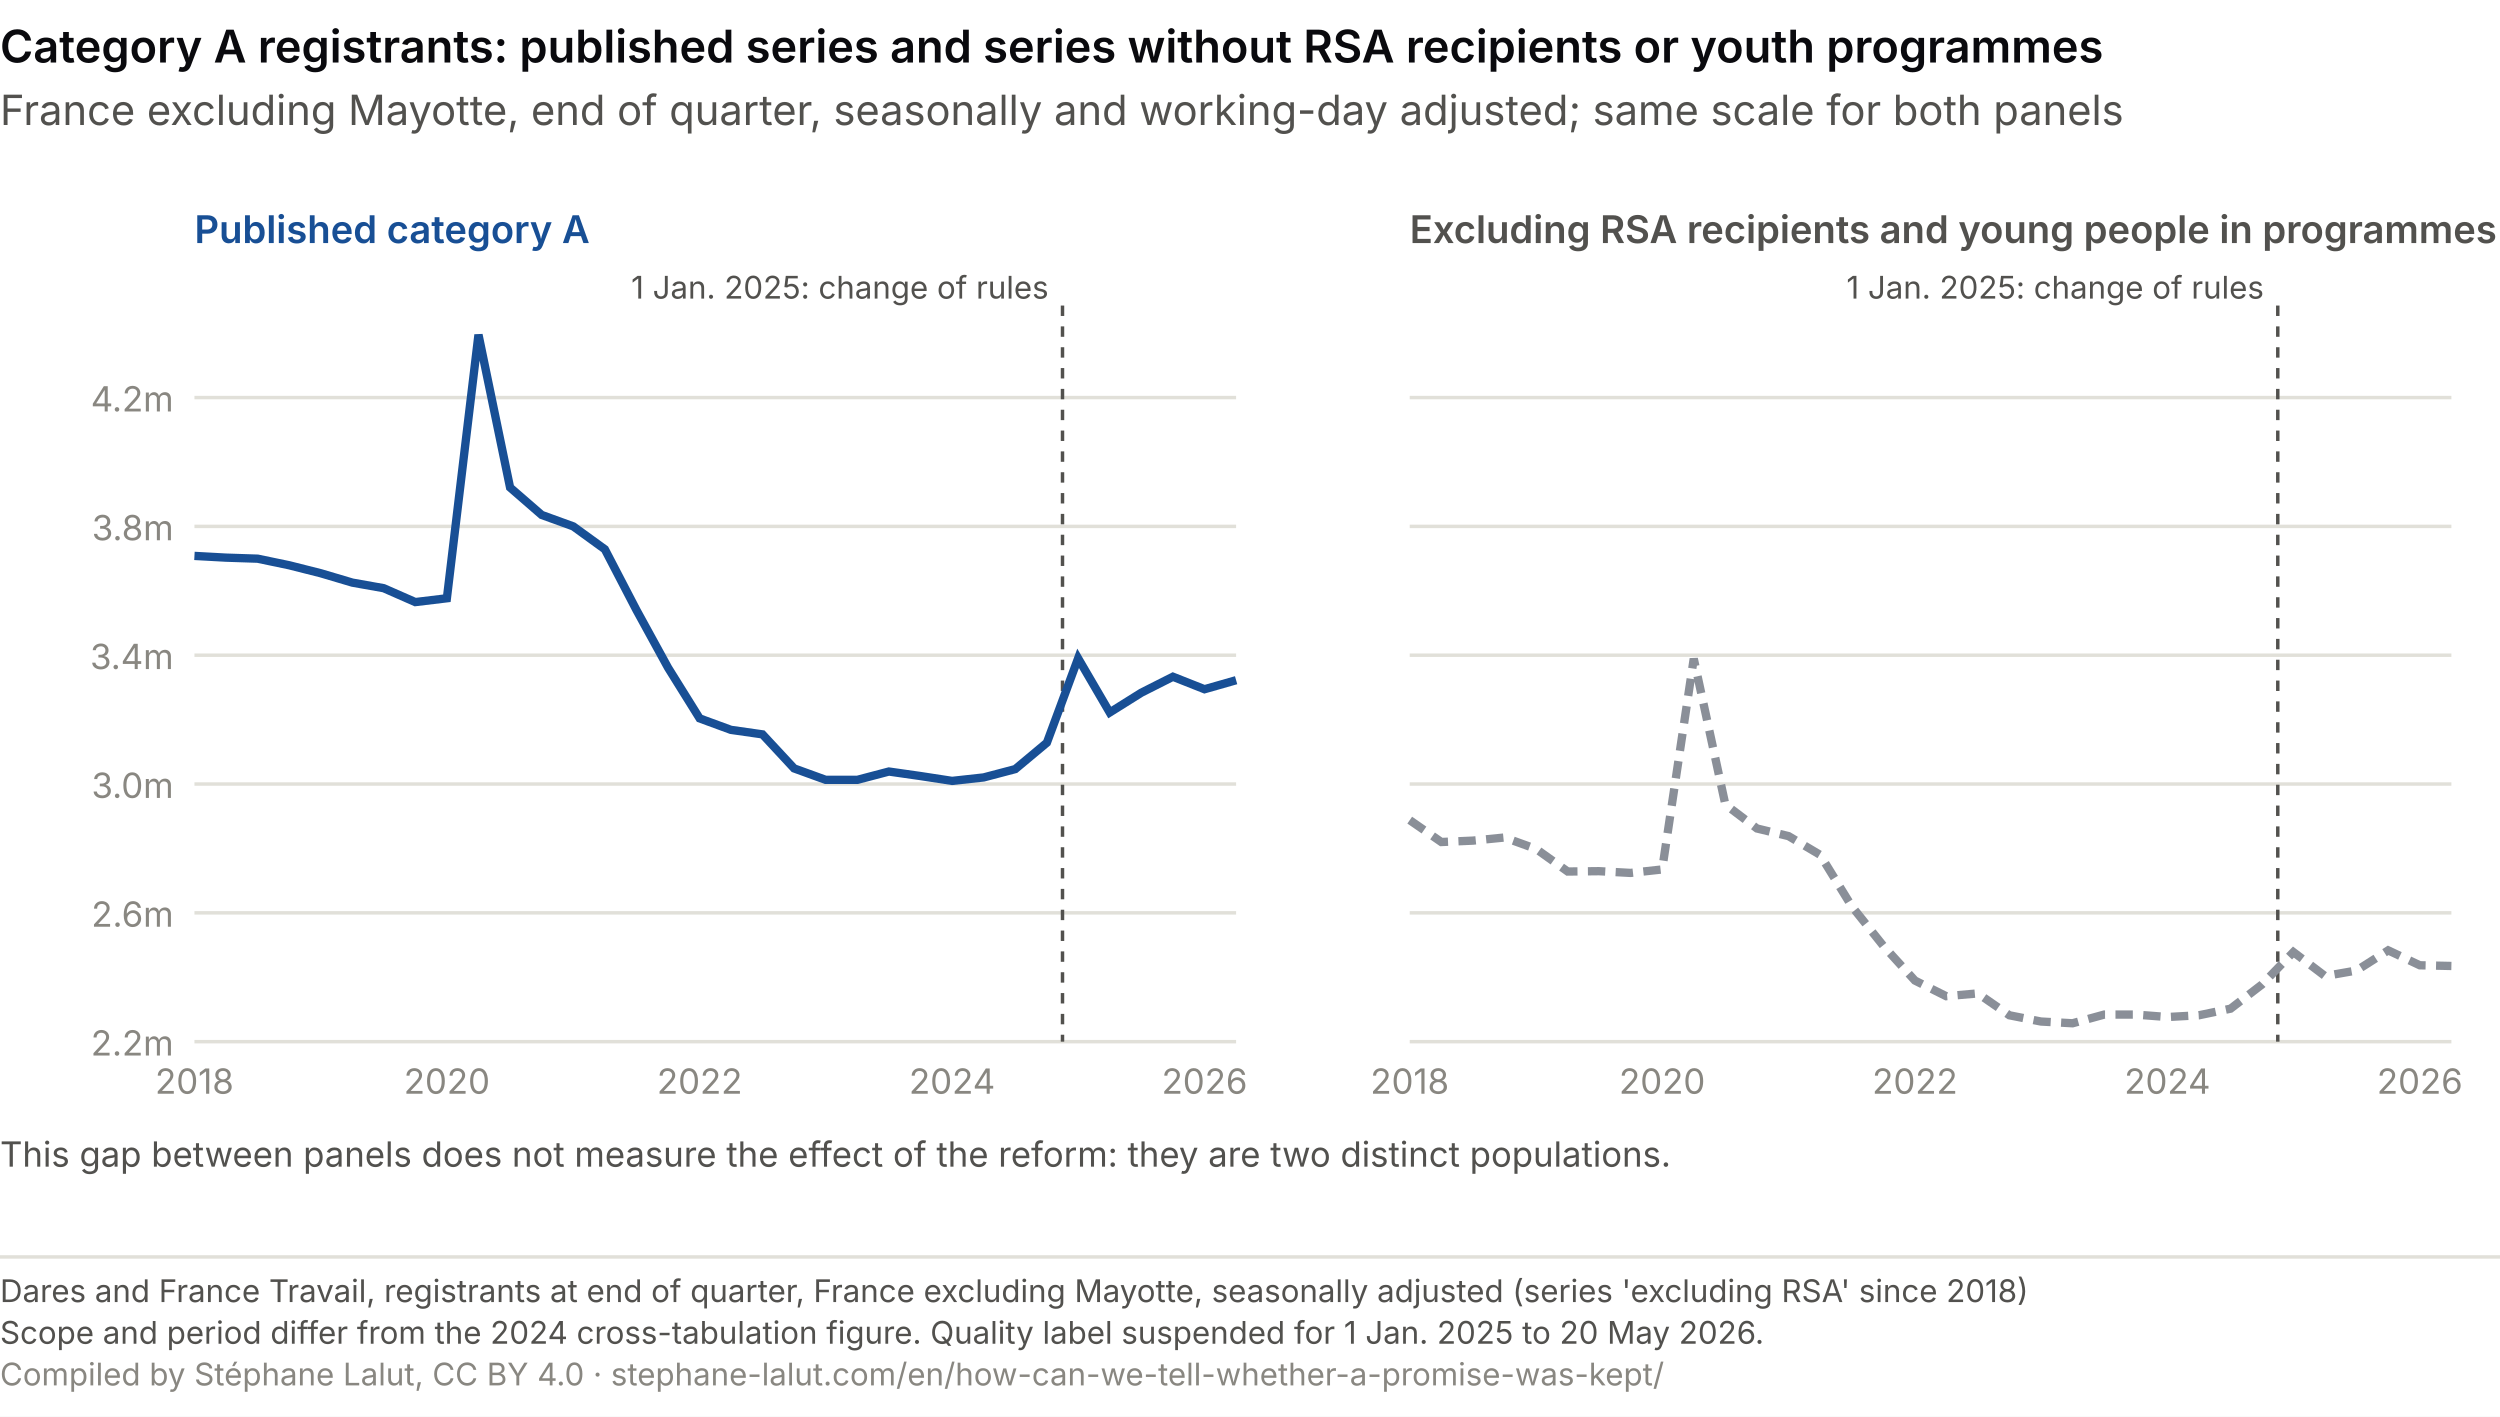
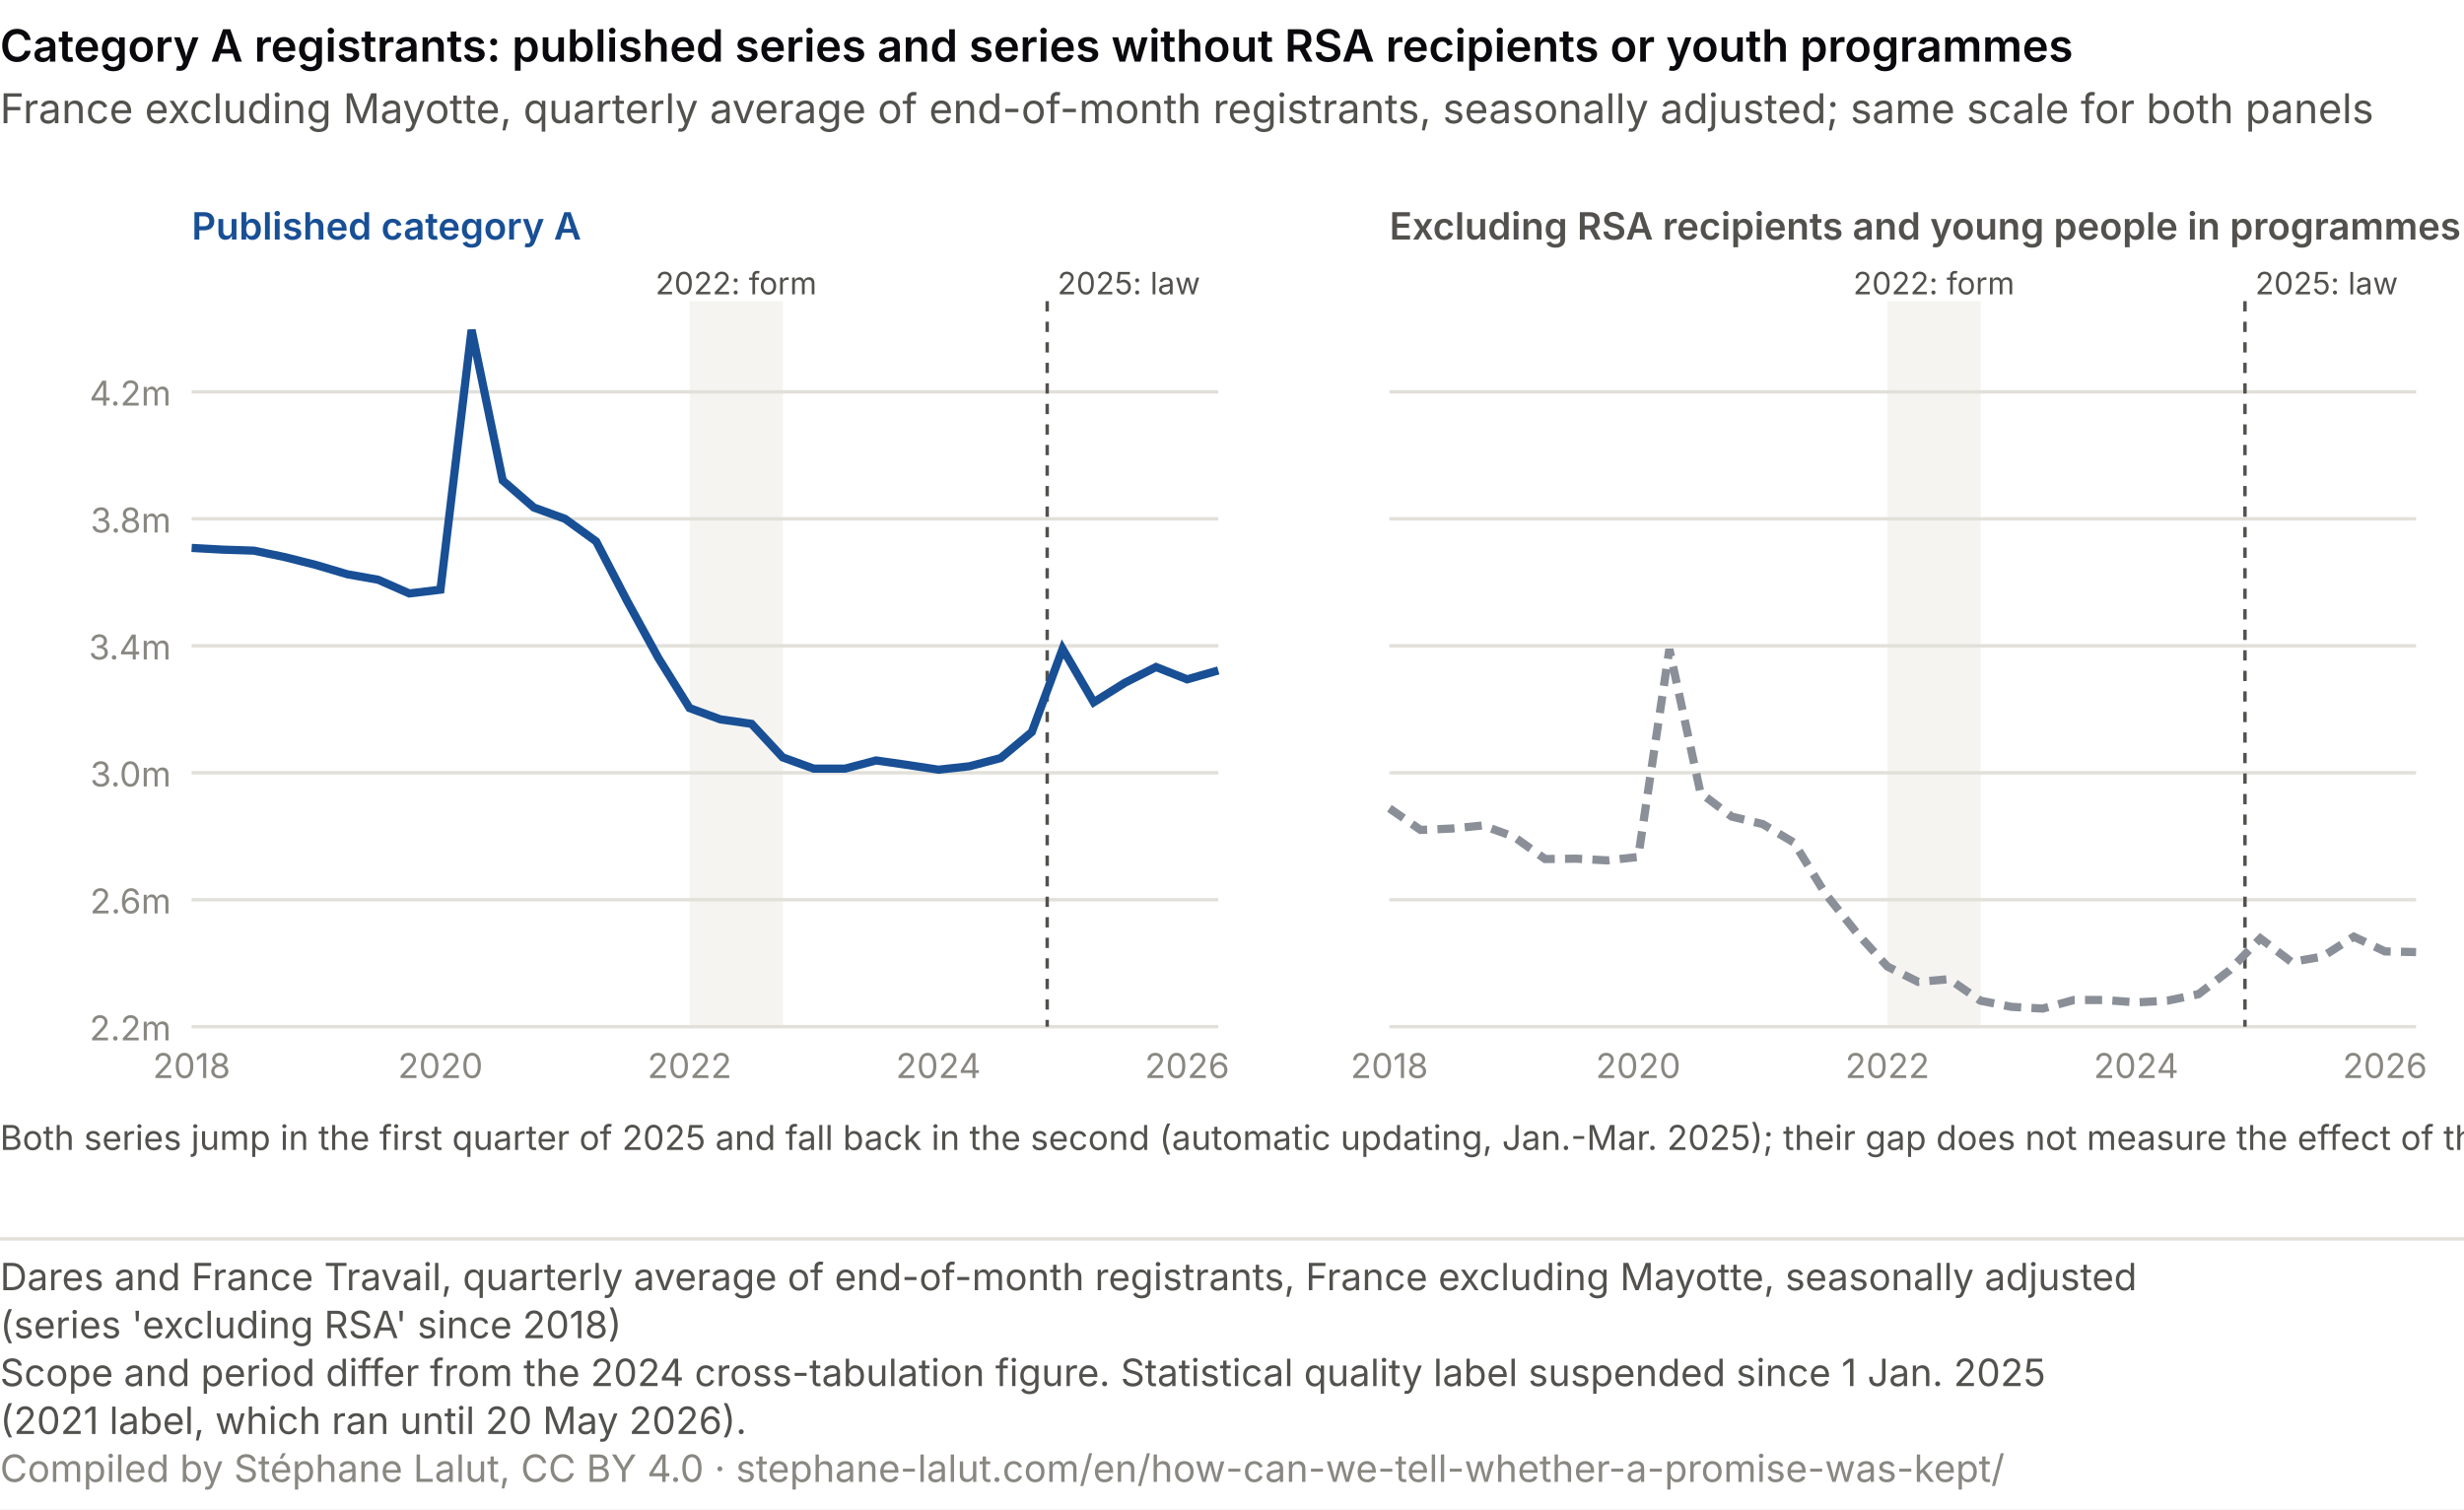
- <svg xmlns="http://www.w3.org/2000/svg" viewBox="0 0 720 408" role="img" font-variant-numeric="tabular-nums" aria-labelledby="mg-t mg-d" font-family="system-ui, -apple-system, Segoe UI, sans-serif">
-   <rect width="720" height="408" fill="#ffffff" />
+ <svg xmlns="http://www.w3.org/2000/svg" viewBox="0 0 720 441" role="img" font-variant-numeric="tabular-nums" aria-labelledby="mg-t mg-d" font-family="system-ui, -apple-system, Segoe UI, sans-serif">
+   <rect width="720" height="441" fill="#ffffff" />
  <text x="0.0" y="18.0" font-size="13" fill="#0A0A0E" text-anchor="start" font-weight="600">Category A registrants: published series and series without RSA recipients or youth programmes</text>
-   <text x="0.0" y="36.0" font-size="12" fill="#52514e" text-anchor="start">France excluding Mayotte, end of quarter, seasonally and working-day adjusted; same scale for both panels</text>
+   <text x="0.0" y="36.0" font-size="12" fill="#52514e" text-anchor="start">France excluding Mayotte, quarterly average of end-of-month registrants, seasonally adjusted; same scale for both panels</text>
  <text x="56.0" y="70.0" font-size="11" fill="#184f95" text-anchor="start" font-weight="600">Published category A</text>
-   <line x1="56" y1="300.0" x2="356" y2="300.0" stroke="#e1e0d9" />
+   <rect x="201.5" y="88.0" width="27.3" height="212.0" fill="#eeede8" opacity="0.6" />
+   <line x1="56.0" y1="300.0" x2="356.0" y2="300.0" stroke="#e1e0d9" />
  <text x="50.0" y="304.0" font-size="10" fill="#898781" text-anchor="end">2.2m</text>
-   <line x1="56" y1="262.9" x2="356" y2="262.9" stroke="#e1e0d9" />
+   <line x1="56.0" y1="262.9" x2="356.0" y2="262.9" stroke="#e1e0d9" />
  <text x="50.0" y="266.9" font-size="10" fill="#898781" text-anchor="end">2.6m</text>
-   <line x1="56" y1="225.8" x2="356" y2="225.8" stroke="#e1e0d9" />
+   <line x1="56.0" y1="225.8" x2="356.0" y2="225.8" stroke="#e1e0d9" />
  <text x="50.0" y="229.8" font-size="10" fill="#898781" text-anchor="end">3.0m</text>
-   <line x1="56" y1="188.7" x2="356" y2="188.7" stroke="#e1e0d9" />
+   <line x1="56.0" y1="188.7" x2="356.0" y2="188.7" stroke="#e1e0d9" />
  <text x="50.0" y="192.7" font-size="10" fill="#898781" text-anchor="end">3.4m</text>
-   <line x1="56" y1="151.6" x2="356" y2="151.6" stroke="#e1e0d9" />
+   <line x1="56.0" y1="151.6" x2="356.0" y2="151.6" stroke="#e1e0d9" />
  <text x="50.0" y="155.6" font-size="10" fill="#898781" text-anchor="end">3.8m</text>
-   <line x1="56" y1="114.5" x2="356" y2="114.5" stroke="#e1e0d9" />
+   <line x1="56.0" y1="114.5" x2="356.0" y2="114.5" stroke="#e1e0d9" />
  <text x="50.0" y="118.5" font-size="10" fill="#898781" text-anchor="end">4.2m</text>
  <text x="56.0" y="315.0" font-size="10" fill="#898781" text-anchor="middle">2018</text>
  <text x="128.7" y="315.0" font-size="10" fill="#898781" text-anchor="middle">2020</text>
  <text x="201.5" y="315.0" font-size="10" fill="#898781" text-anchor="middle">2022</text>
  <text x="274.2" y="315.0" font-size="10" fill="#898781" text-anchor="middle">2024</text>
  <text x="346.9" y="315.0" font-size="10" fill="#898781" text-anchor="middle">2026</text>
-   <line x1="306.0" y1="88" x2="306.0" y2="300" stroke="#52514e" stroke-dasharray="3 3" />
+   <line x1="306.0" y1="88.0" x2="306.0" y2="300.0" stroke="#52514e" stroke-dasharray="3 3" />
  <polyline points="56.0,160.1 65.1,160.6 74.2,160.9 83.3,162.8 92.4,165.1 101.5,167.8 110.5,169.4 119.6,173.4 128.7,172.3 137.8,96.4 146.9,140.4 156.0,148.3 165.1,151.6 174.2,158.2 183.3,175.7 192.4,192.3 201.5,206.9 210.5,210.2 219.6,211.5 228.7,221.3 237.8,224.6 246.9,224.6 256.0,222.2 265.1,223.5 274.2,224.9 283.3,223.9 292.4,221.5 301.5,213.9 310.5,189.6 319.6,205.2 328.7,199.5 337.8,194.9 346.9,198.5 356.0,195.9" fill="none" stroke="#184f95" stroke-width="2.4" />
-   <text x="302.0" y="86.0" font-size="9" fill="#52514e" text-anchor="end">1 Jan. 2025: change of rules</text>
+   <text x="215.1" y="86.0" font-size="9" fill="#52514e" text-anchor="middle">2022: form</text>
+   <text x="309.0" y="86.0" font-size="9" fill="#52514e" text-anchor="start">2025: law</text>
  <text x="406.0" y="70.0" font-size="11" fill="#52514e" text-anchor="start" font-weight="600">Excluding RSA recipients and young people in programmes</text>
-   <line x1="406" y1="300.0" x2="706" y2="300.0" stroke="#e1e0d9" />
-   <line x1="406" y1="262.9" x2="706" y2="262.9" stroke="#e1e0d9" />
-   <line x1="406" y1="225.8" x2="706" y2="225.8" stroke="#e1e0d9" />
-   <line x1="406" y1="188.7" x2="706" y2="188.7" stroke="#e1e0d9" />
-   <line x1="406" y1="151.6" x2="706" y2="151.6" stroke="#e1e0d9" />
-   <line x1="406" y1="114.5" x2="706" y2="114.5" stroke="#e1e0d9" />
+   <rect x="551.5" y="88.0" width="27.3" height="212.0" fill="#eeede8" opacity="0.6" />
+   <line x1="406.0" y1="300.0" x2="706.0" y2="300.0" stroke="#e1e0d9" />
+   <line x1="406.0" y1="262.9" x2="706.0" y2="262.9" stroke="#e1e0d9" />
+   <line x1="406.0" y1="225.8" x2="706.0" y2="225.8" stroke="#e1e0d9" />
+   <line x1="406.0" y1="188.7" x2="706.0" y2="188.7" stroke="#e1e0d9" />
+   <line x1="406.0" y1="151.6" x2="706.0" y2="151.6" stroke="#e1e0d9" />
+   <line x1="406.0" y1="114.5" x2="706.0" y2="114.5" stroke="#e1e0d9" />
  <text x="406.0" y="315.0" font-size="10" fill="#898781" text-anchor="middle">2018</text>
  <text x="478.7" y="315.0" font-size="10" fill="#898781" text-anchor="middle">2020</text>
  <text x="551.5" y="315.0" font-size="10" fill="#898781" text-anchor="middle">2022</text>
  <text x="624.2" y="315.0" font-size="10" fill="#898781" text-anchor="middle">2024</text>
  <text x="696.9" y="315.0" font-size="10" fill="#898781" text-anchor="middle">2026</text>
-   <line x1="656.0" y1="88" x2="656.0" y2="300" stroke="#52514e" stroke-dasharray="3 3" />
+   <line x1="656.0" y1="88.0" x2="656.0" y2="300.0" stroke="#52514e" stroke-dasharray="3 3" />
  <polyline points="406.0,236.2 415.1,242.5 424.2,242.1 433.3,241.2 442.4,244.5 451.5,251.0 460.5,250.9 469.6,251.4 478.7,250.4 487.8,189.7 496.9,231.7 506.0,238.6 515.1,240.8 524.2,246.2 533.3,261.0 542.4,272.4 551.5,282.4 560.5,286.9 569.6,286.1 578.7,292.4 587.8,294.2 596.9,294.7 606.0,292.2 615.1,292.2 624.2,292.9 633.3,292.4 642.4,290.5 651.5,283.5 660.5,274.2 669.6,281.1 678.7,279.5 687.8,273.7 696.9,278.0 706.0,278.2" fill="none" stroke="#8a8f98" stroke-width="2.4" stroke-dasharray="5 3" />
-   <text x="652.0" y="86.0" font-size="9" fill="#52514e" text-anchor="end">1 Jan. 2025: change of rules</text>
-   <text x="0.0" y="336.0" font-size="10" fill="#52514e" text-anchor="start">This gap between panels does not measure the effect of the reform: they are two distinct populations.</text>
-   <line x1="0" y1="362" x2="720" y2="362" stroke="#e1e0d9" />
-   <text x="0" y="375" font-size="9" fill="#52514e">Dares and France Travail, registrants at end of quarter, France excluding Mayotte, seasonally adjusted (series 'excluding RSA' since 2018)</text>
-   <text x="0" y="387" font-size="9" fill="#52514e">Scope and period differ from the 2024 cross-tabulation figure. Quality label suspended for 1 Jan. 2025 to 20 May 2026.</text>
-   <text x="0" y="399" font-size="9" fill="#898781">Compiled by Stéphane Lalut, CC BY 4.0 · stephane-lalut.com/en/how-can-we-tell-whether-a-promise-was-kept/</text>
+   <text x="565.1" y="86.0" font-size="9" fill="#52514e" text-anchor="middle">2022: form</text>
+   <text x="659.0" y="86.0" font-size="9" fill="#52514e" text-anchor="start">2025: law</text>
+   <text x="0.0" y="336.0" font-size="10" fill="#52514e" text-anchor="start">Both series jump in the first quarter of 2025 and fall back in the second (automatic updating, Jan.-Mar. 2025); their gap does not measure the effect of the reform.</text>
+   <line x1="0" y1="362.0" x2="720" y2="362.0" stroke="#e1e0d9" />
+   <text class="pied-source" x="0" y="377.0" font-size="11" fill="#52514e">Dares and France Travail, quarterly average of end-of-month registrants, France excluding Mayotte, seasonally adjusted</text>
+   <text class="pied-source" x="0" y="391.0" font-size="11" fill="#52514e">(series 'excluding RSA' since 2018)</text>
+   <text class="pied-note" x="0" y="405.0" font-size="11" fill="#52514e">Scope and period differ from the 2024 cross-tabulation figure. Statistical quality label suspended since 1 Jan. 2025</text>
+   <text class="pied-note" x="0" y="419.0" font-size="11" fill="#52514e">(2021 label, which ran until 20 May 2026).</text>
+   <text class="pied-licence" x="0" y="433.0" font-size="11" fill="#898781">Compiled by Stéphane Lalut, CC BY 4.0 · stephane-lalut.com/en/how-can-we-tell-whether-a-promise-was-kept/</text>
</svg>
